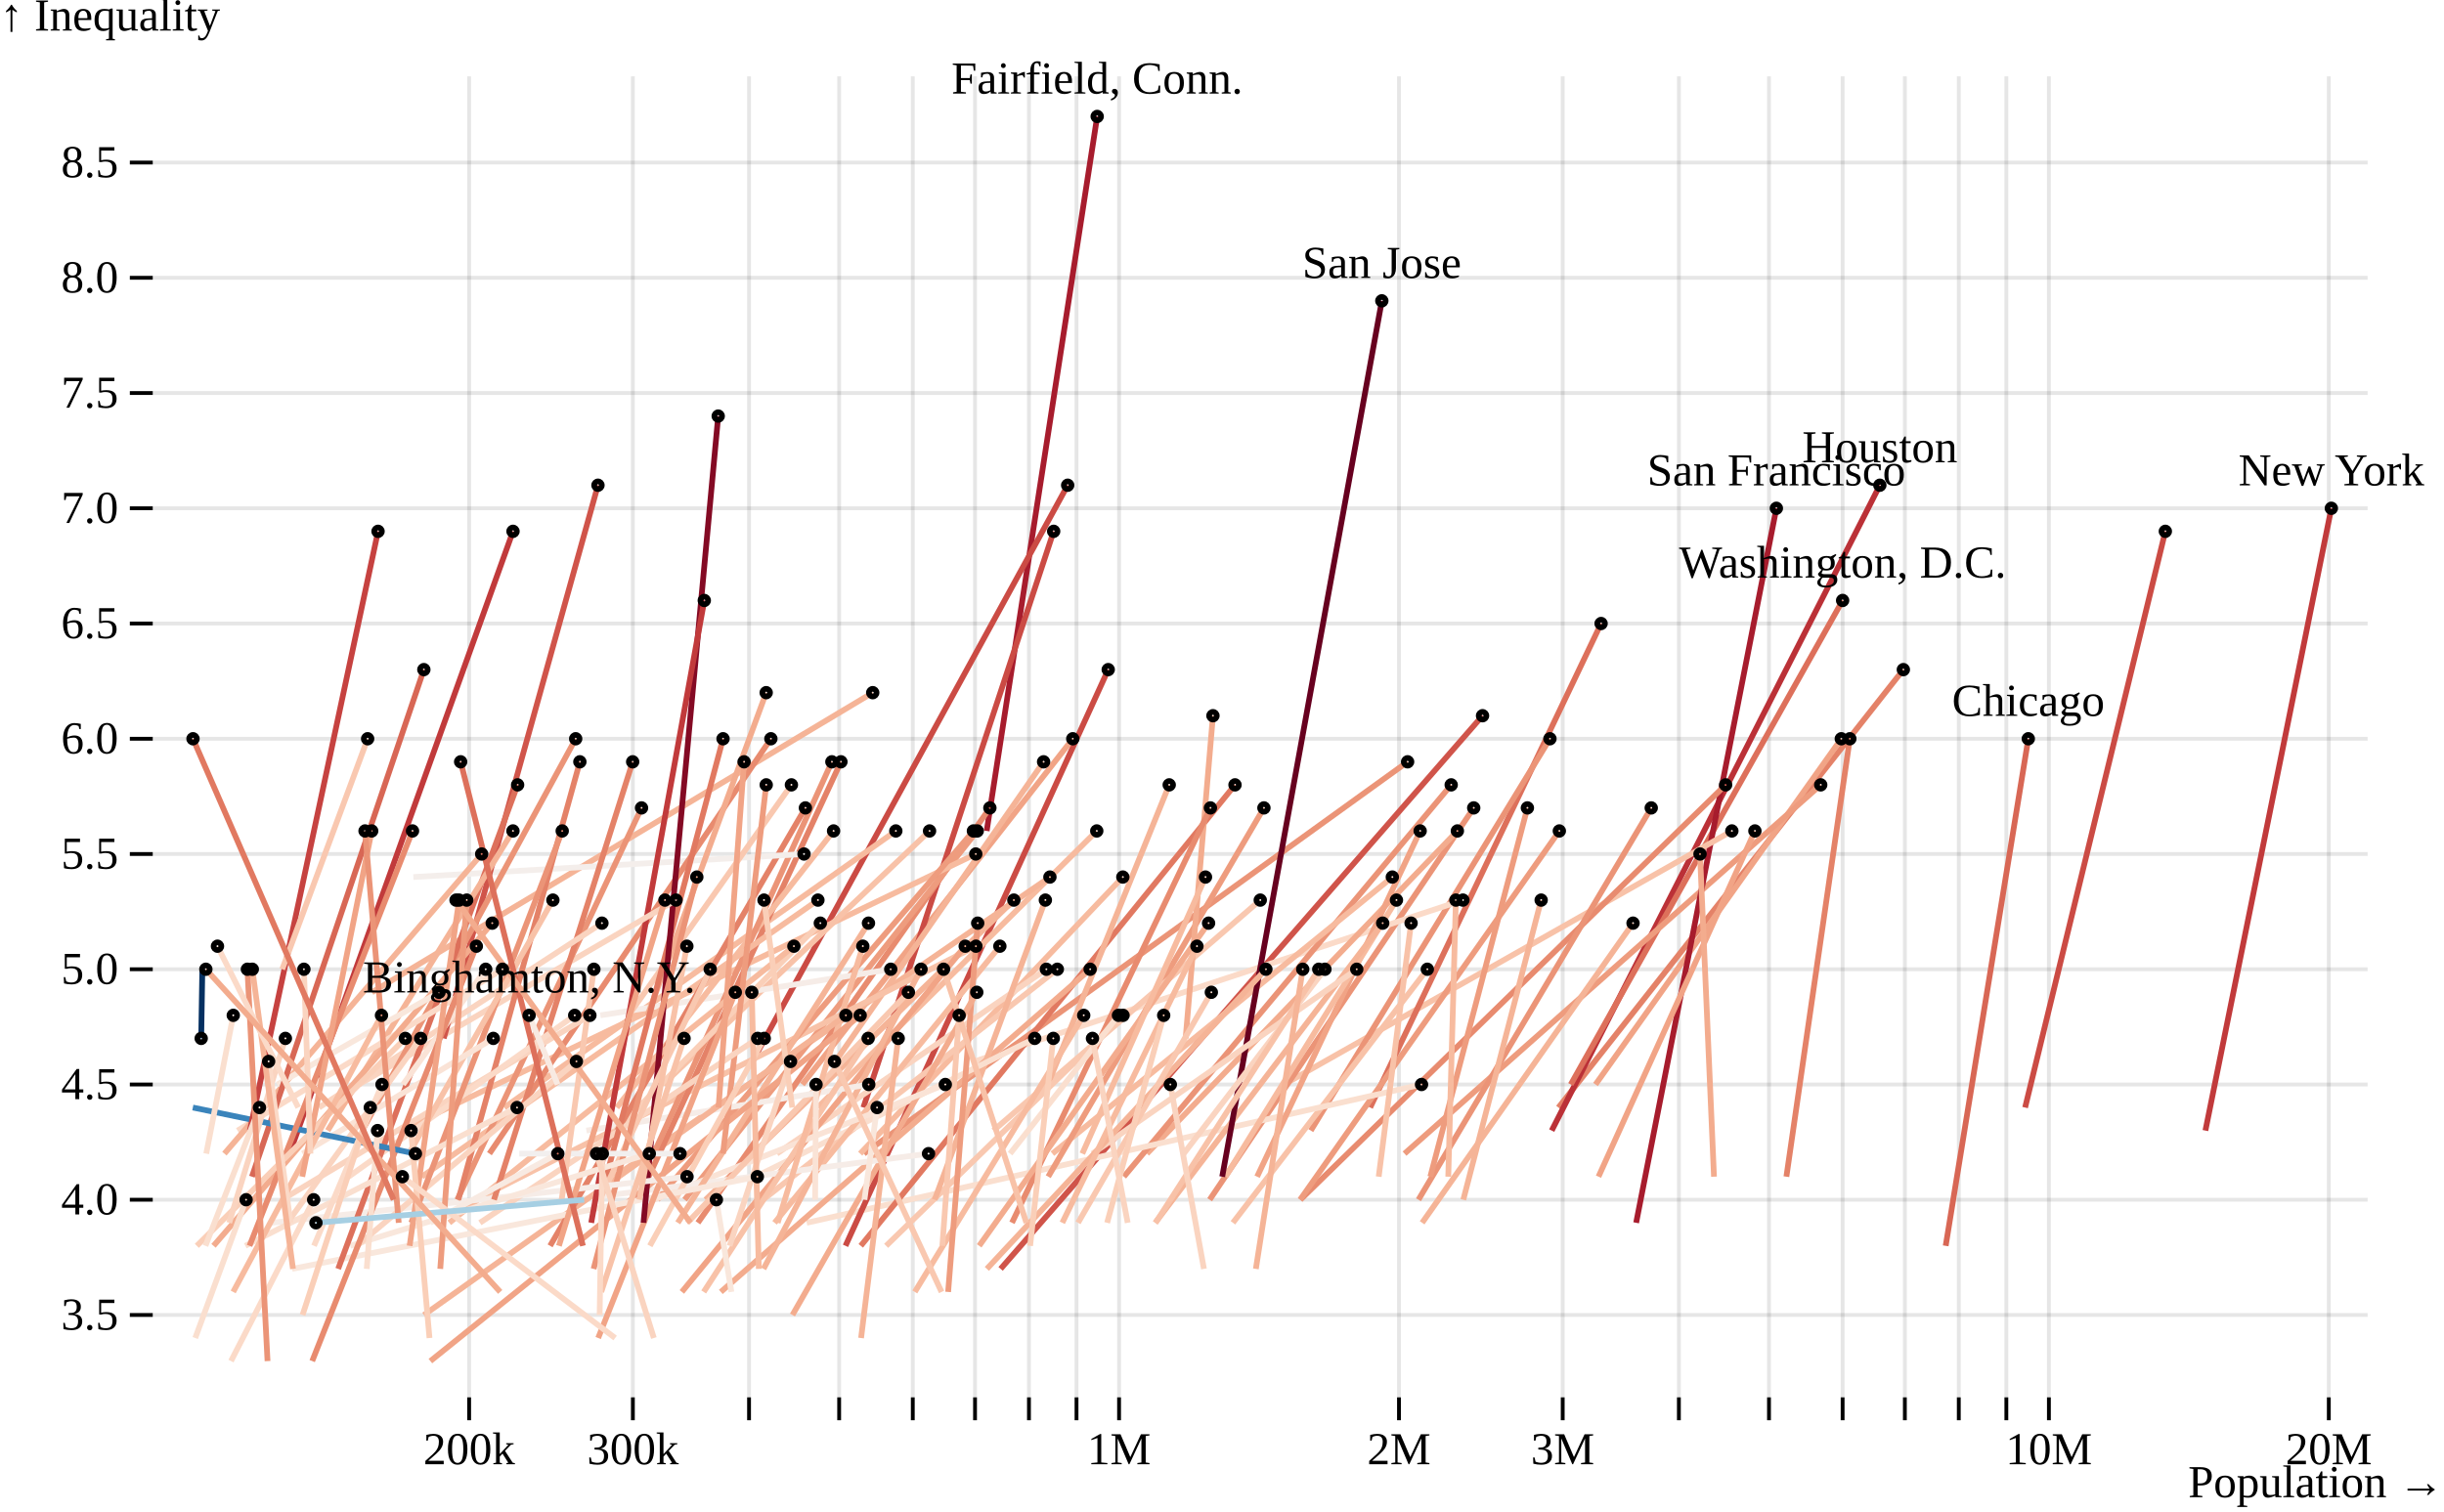
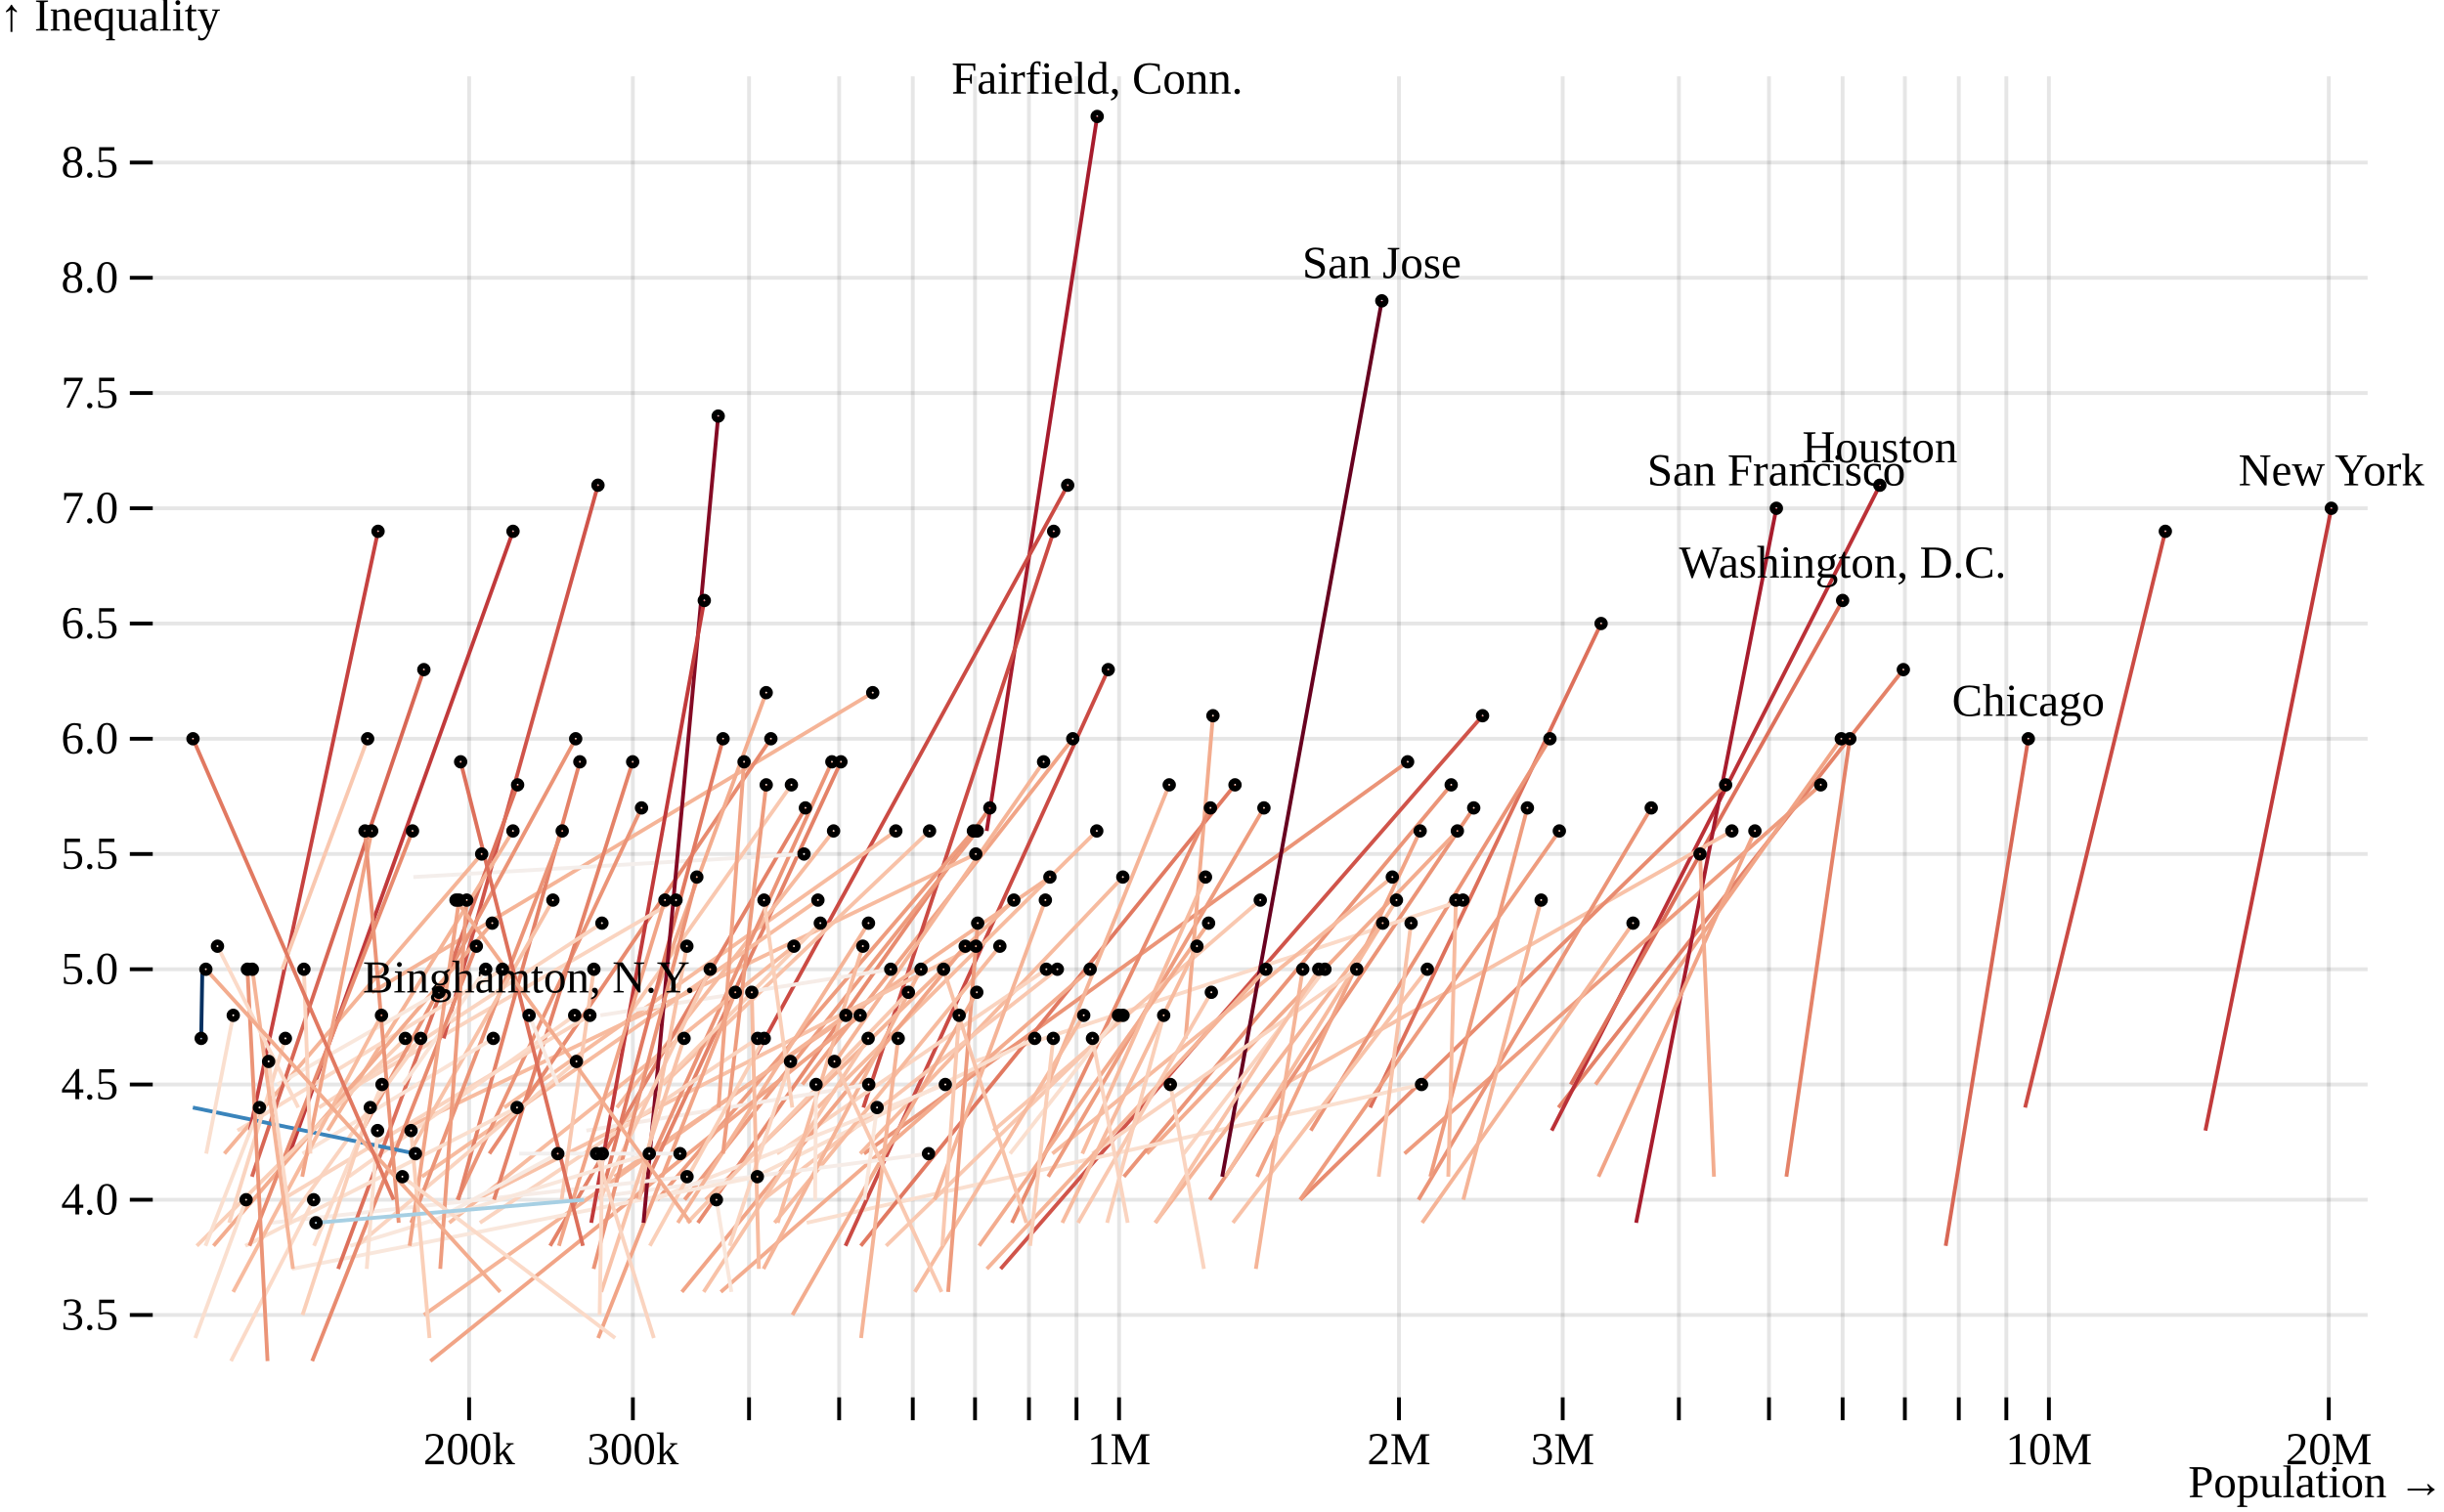
<svg xmlns="http://www.w3.org/2000/svg" class="plot" fill="currentColor" text-anchor="middle" width="640" height="396" viewBox="0 0 640 396">
  <g transform="translate(40,0)" fill="none" text-anchor="end">
    <g class="tick" opacity="1" transform="translate(0,344.4259)">
      <line stroke="currentColor" x2="-6" />
      <line stroke="currentColor" x2="580" stroke-opacity="0.1" />
      <text fill="currentColor" x="-9" dy="0.32em">3.5</text>
    </g>
    <g class="tick" opacity="1" transform="translate(0,314.2407)">
      <line stroke="currentColor" x2="-6" />
      <line stroke="currentColor" x2="580" stroke-opacity="0.1" />
      <text fill="currentColor" x="-9" dy="0.32em">4.0</text>
    </g>
    <g class="tick" opacity="1" transform="translate(0,284.0556)">
      <line stroke="currentColor" x2="-6" />
      <line stroke="currentColor" x2="580" stroke-opacity="0.1" />
      <text fill="currentColor" x="-9" dy="0.32em">4.5</text>
    </g>
    <g class="tick" opacity="1" transform="translate(0,253.8704)">
      <line stroke="currentColor" x2="-6" />
      <line stroke="currentColor" x2="580" stroke-opacity="0.1" />
      <text fill="currentColor" x="-9" dy="0.32em">5.0</text>
    </g>
    <g class="tick" opacity="1" transform="translate(0,223.6852)">
      <line stroke="currentColor" x2="-6" />
      <line stroke="currentColor" x2="580" stroke-opacity="0.1" />
      <text fill="currentColor" x="-9" dy="0.32em">5.5</text>
    </g>
    <g class="tick" opacity="1" transform="translate(0,193.5)">
      <line stroke="currentColor" x2="-6" />
      <line stroke="currentColor" x2="580" stroke-opacity="0.1" />
      <text fill="currentColor" x="-9" dy="0.32em">6.0</text>
    </g>
    <g class="tick" opacity="1" transform="translate(0,163.3148)">
      <line stroke="currentColor" x2="-6" />
      <line stroke="currentColor" x2="580" stroke-opacity="0.1" />
      <text fill="currentColor" x="-9" dy="0.32em">6.5</text>
    </g>
    <g class="tick" opacity="1" transform="translate(0,133.1296)">
      <line stroke="currentColor" x2="-6" />
      <line stroke="currentColor" x2="580" stroke-opacity="0.1" />
      <text fill="currentColor" x="-9" dy="0.32em">7.0</text>
    </g>
    <g class="tick" opacity="1" transform="translate(0,102.9444)">
      <line stroke="currentColor" x2="-6" />
      <line stroke="currentColor" x2="580" stroke-opacity="0.1" />
      <text fill="currentColor" x="-9" dy="0.32em">7.5</text>
    </g>
    <g class="tick" opacity="1" transform="translate(0,72.75926)">
      <line stroke="currentColor" x2="-6" />
      <line stroke="currentColor" x2="580" stroke-opacity="0.1" />
      <text fill="currentColor" x="-9" dy="0.32em">8.0</text>
    </g>
    <g class="tick" opacity="1" transform="translate(0,42.57407)">
      <line stroke="currentColor" x2="-6" />
      <line stroke="currentColor" x2="580" stroke-opacity="0.1" />
      <text fill="currentColor" x="-9" dy="0.32em">8.5</text>
    </g>
    <text fill="currentColor" transform="translate(-40,20)" dy="-1em" text-anchor="start">↑ Inequality</text>
  </g>
  <g transform="translate(0,366)" fill="none" text-anchor="middle">
    <g class="tick" opacity="1" transform="translate(122.851,0)">
      <line stroke="currentColor" y2="6" />
      <line stroke="currentColor" y2="-346" stroke-opacity="0.1" />
      <text fill="currentColor" y="9" dy="0.71em">200k</text>
    </g>
    <g class="tick" opacity="1" transform="translate(165.7278,0)">
      <line stroke="currentColor" y2="6" />
      <line stroke="currentColor" y2="-346" stroke-opacity="0.1" />
      <text fill="currentColor" y="9" dy="0.71em">300k</text>
    </g>
    <g class="tick" opacity="1" transform="translate(196.1494,0)">
      <line stroke="currentColor" y2="6" />
      <line stroke="currentColor" y2="-346" stroke-opacity="0.1" />
      <text fill="currentColor" y="9" dy="0.71em" />
    </g>
    <g class="tick" opacity="1" transform="translate(219.7463,0)">
      <line stroke="currentColor" y2="6" />
      <line stroke="currentColor" y2="-346" stroke-opacity="0.1" />
      <text fill="currentColor" y="9" dy="0.71em" />
    </g>
    <g class="tick" opacity="1" transform="translate(239.0263,0)">
      <line stroke="currentColor" y2="6" />
      <line stroke="currentColor" y2="-346" stroke-opacity="0.1" />
      <text fill="currentColor" y="9" dy="0.71em" />
    </g>
    <g class="tick" opacity="1" transform="translate(255.3273,0)">
      <line stroke="currentColor" y2="6" />
      <line stroke="currentColor" y2="-346" stroke-opacity="0.1" />
      <text fill="currentColor" y="9" dy="0.71em" />
    </g>
    <g class="tick" opacity="1" transform="translate(269.4479,0)">
      <line stroke="currentColor" y2="6" />
      <line stroke="currentColor" y2="-346" stroke-opacity="0.1" />
      <text fill="currentColor" y="9" dy="0.71em" />
    </g>
    <g class="tick" opacity="1" transform="translate(281.9031,0)">
      <line stroke="currentColor" y2="6" />
      <line stroke="currentColor" y2="-346" stroke-opacity="0.1" />
      <text fill="currentColor" y="9" dy="0.71em" />
    </g>
    <g class="tick" opacity="1" transform="translate(293.0447,0)">
      <line stroke="currentColor" y2="6" />
      <line stroke="currentColor" y2="-346" stroke-opacity="0.1" />
      <text fill="currentColor" y="9" dy="0.71em">1M</text>
    </g>
    <g class="tick" opacity="1" transform="translate(366.3432,0)">
      <line stroke="currentColor" y2="6" />
      <line stroke="currentColor" y2="-346" stroke-opacity="0.1" />
      <text fill="currentColor" y="9" dy="0.71em">2M</text>
    </g>
    <g class="tick" opacity="1" transform="translate(409.22,0)">
      <line stroke="currentColor" y2="6" />
      <line stroke="currentColor" y2="-346" stroke-opacity="0.1" />
      <text fill="currentColor" y="9" dy="0.71em">3M</text>
    </g>
    <g class="tick" opacity="1" transform="translate(439.6417,0)">
      <line stroke="currentColor" y2="6" />
      <line stroke="currentColor" y2="-346" stroke-opacity="0.1" />
      <text fill="currentColor" y="9" dy="0.71em" />
    </g>
    <g class="tick" opacity="1" transform="translate(463.2385,0)">
      <line stroke="currentColor" y2="6" />
      <line stroke="currentColor" y2="-346" stroke-opacity="0.1" />
      <text fill="currentColor" y="9" dy="0.71em" />
    </g>
    <g class="tick" opacity="1" transform="translate(482.5185,0)">
      <line stroke="currentColor" y2="6" />
      <line stroke="currentColor" y2="-346" stroke-opacity="0.1" />
      <text fill="currentColor" y="9" dy="0.71em" />
    </g>
    <g class="tick" opacity="1" transform="translate(498.8195,0)">
      <line stroke="currentColor" y2="6" />
      <line stroke="currentColor" y2="-346" stroke-opacity="0.1" />
      <text fill="currentColor" y="9" dy="0.71em" />
    </g>
    <g class="tick" opacity="1" transform="translate(512.9401,0)">
      <line stroke="currentColor" y2="6" />
      <line stroke="currentColor" y2="-346" stroke-opacity="0.1" />
      <text fill="currentColor" y="9" dy="0.71em" />
    </g>
    <g class="tick" opacity="1" transform="translate(525.3954,0)">
      <line stroke="currentColor" y2="6" />
      <line stroke="currentColor" y2="-346" stroke-opacity="0.1" />
      <text fill="currentColor" y="9" dy="0.71em" />
    </g>
    <g class="tick" opacity="1" transform="translate(536.5369,0)">
      <line stroke="currentColor" y2="6" />
      <line stroke="currentColor" y2="-346" stroke-opacity="0.1" />
      <text fill="currentColor" y="9" dy="0.71em">10M</text>
    </g>
    <g class="tick" opacity="1" transform="translate(609.8354,0)">
      <line stroke="currentColor" y2="6" />
      <line stroke="currentColor" y2="-346" stroke-opacity="0.1" />
      <text fill="currentColor" y="9" dy="0.71em">20M</text>
    </g>
    <text fill="currentColor" transform="translate(640,30)" dy="-0.32em" text-anchor="end">Population →</text>
  </g>
-   <g fill="none" stroke-width="1.5" stroke-miterlimit="1" transform="translate(0.5,0.5)">
+   <g fill="none" stroke-miterlimit="1" transform="translate(0.5,0.5)">
    <path d="M577.023,295.63L610,132.63" stroke="rgb(193, 58, 59)" />
    <path d="M529.808,289.593L566.528,138.667" stroke="rgb(203, 75, 68)" />
    <path d="M509.01,325.815L530.641,193" stroke="rgb(216, 103, 85)" />
    <path d="M407.604,289.593L497.921,174.889" stroke="rgb(228, 130, 104)" />
    <path d="M405.84,295.63L491.766,126.593" stroke="rgb(187, 49, 55)" />
    <path d="M467.296,307.704L483.91,193" stroke="rgb(228, 130, 104)" />
    <path d="M410.824,283.556L482.02,156.778" stroke="rgb(221, 112, 91)" />
    <path d="M417.308,283.556L481.67,193" stroke="rgb(241, 164, 134)" />
    <path d="M367.298,301.667L476.284,205.074" stroke="rgb(238, 156, 126)" />
    <path d="M427.953,319.778L464.669,132.63" stroke="rgb(167, 28, 45)" />
    <path d="M418.091,307.704L459.049,217.148" stroke="rgb(241, 164, 134)" />
    <path d="M335.724,283.556L453.016,217.148" stroke="rgb(248, 194, 168)" />
    <path d="M340.022,313.741L451.382,205.074" stroke="rgb(232, 139, 111)" />
    <path d="M448.335,307.704L444.676,223.185" stroke="rgb(243, 172, 142)" />
    <path d="M370.947,313.741L431.904,211.111" stroke="rgb(235, 148, 119)" />
    <path d="M371.91,319.778L427.134,241.296" stroke="rgb(245, 180, 151)" />
    <path d="M358.3,289.593L418.772,162.815" stroke="rgb(221, 112, 91)" />
    <path d="M339.955,313.741L407.836,217.148" stroke="rgb(238, 156, 126)" />
    <path d="M342.754,295.63L405.378,193" stroke="rgb(235, 148, 119)" />
    <path d="M382.69,313.741L403.077,235.259" stroke="rgb(245, 180, 151)" />
    <path d="M374.05,307.704L399.47,211.111" stroke="rgb(238, 156, 126)" />
    <path d="M261.529,331.852L387.727,186.963" stroke="rgb(208, 84, 74)" />
    <path d="M316.268,313.741L385.417,211.111" stroke="rgb(235, 148, 119)" />
    <path d="M254.646,277.519L382.586,235.259" stroke="rgb(251, 218, 200)" />
    <path d="M299.848,301.667L381.135,217.148" stroke="rgb(243, 172, 142)" />
    <path d="M378.753,307.704L380.747,235.259" stroke="rgb(247, 187, 159)" />
    <path d="M293.806,307.704L379.518,205.074" stroke="rgb(235, 148, 119)" />
    <path d="M322.359,319.778L373.27,253.37" stroke="rgb(248, 194, 168)" />
    <path d="M210.75,319.778L371.75,283.556" stroke="rgb(250, 223, 207)" />
    <path d="M328.691,307.704L371.39,217.148" stroke="rgb(241, 164, 134)" />
    <path d="M360.536,307.704L369.016,241.296" stroke="rgb(248, 194, 168)" />
    <path d="M225.747,301.667L368.104,199.037" stroke="rgb(235, 148, 119)" />
    <path d="M320.411,307.704L365.181,235.259" stroke="rgb(247, 187, 159)" />
    <path d="M275.085,301.667L364.104,229.222" stroke="rgb(247, 187, 159)" />
    <path d="M302.006,319.778L361.578,241.296" stroke="rgb(245, 180, 151)" />
    <path d="M319.554,307.704L361.353,78.296" stroke="rgb(103, 0, 31)" />
    <path d="M285.562,301.667L354.788,253.37" stroke="rgb(250, 212, 192)" />
    <path d="M309.481,301.667L346.455,253.37" stroke="rgb(250, 212, 192)" />
    <path d="M302.113,319.778L344.838,253.37" stroke="rgb(248, 194, 168)" />
    <path d="M328.367,331.852L340.643,253.37" stroke="rgb(245, 180, 151)" />
    <path d="M257.924,331.852L330.991,253.37" stroke="rgb(245, 180, 151)" />
    <path d="M273.994,307.704L330.479,211.111" stroke="rgb(238, 156, 126)" />
    <path d="M259.641,295.63L329.521,235.259" stroke="rgb(249, 200, 176)" />
    <path d="M224.908,325.815L322.904,205.074" stroke="rgb(225, 121, 97)" />
    <path d="M309.976,271.481L317.128,186.963" stroke="rgb(243, 172, 142)" />
    <path d="M281.802,319.778L316.709,259.407" stroke="rgb(249, 200, 176)" />
    <path d="M264.507,319.778L316.469,211.111" stroke="rgb(232, 139, 111)" />
    <path d="M255.909,325.815L315.985,241.296" stroke="rgb(243, 172, 142)" />
    <path d="M282.92,301.667L315.176,229.222" stroke="rgb(247, 187, 159)" />
    <path d="M277.684,319.778L312.937,247.333" stroke="rgb(247, 187, 159)" />
    <path d="M314.771,331.852L305.974,283.556" stroke="rgb(250, 212, 192)" />
    <path d="M273.88,283.556L305.679,205.074" stroke="rgb(245, 180, 151)" />
    <path d="M289.422,319.778L304.229,265.444" stroke="rgb(250, 207, 184)" />
    <path d="M231.551,325.815L293.586,265.444" stroke="rgb(249, 200, 176)" />
    <path d="M224.748,301.667L293.532,229.222" stroke="rgb(247, 187, 159)" />
    <path d="M264.01,301.667L292.392,265.444" stroke="rgb(250, 223, 207)" />
    <path d="M220.904,325.815L289.706,174.889" stroke="rgb(203, 75, 68)" />
    <path d="M257.88,217.148L286.816,30" stroke="rgb(167, 28, 45)" />
    <path d="M213.622,289.593L286.704,217.148" stroke="rgb(247, 187, 159)" />
    <path d="M294.805,319.778L285.582,271.481" stroke="rgb(250, 212, 192)" />
    <path d="M188.259,337.889L284.97,253.37" stroke="rgb(243, 172, 142)" />
    <path d="M239.054,337.889L283.287,265.444" stroke="rgb(247, 187, 159)" />
    <path d="M209.598,283.556L280.422,193" stroke="rgb(241, 164, 134)" />
    <path d="M196.545,277.519L279.091,126.593" stroke="rgb(203, 75, 68)" />
    <path d="M199.313,313.741L276.379,253.37" stroke="rgb(249, 200, 176)" />
    <path d="M225.587,289.593L275.42,138.667" stroke="rgb(203, 75, 68)" />
    <path d="M269.251,325.815L275.322,271.481" stroke="rgb(250, 207, 184)" />
    <path d="M160.396,307.704L274.437,229.222" stroke="rgb(245, 180, 151)" />
    <path d="M202.928,301.667L273.503,253.37" stroke="rgb(250, 212, 192)" />
    <path d="M244.255,313.741L273.248,235.259" stroke="rgb(245, 180, 151)" />
    <path d="M218.269,277.519L272.782,199.037" stroke="rgb(245, 180, 151)" />
    <path d="M197.328,307.704L270.456,271.481" stroke="rgb(250, 223, 207)" />
    <path d="M184.273,313.741L264.991,235.259" stroke="rgb(245, 180, 151)" />
    <path d="M202.334,319.778L261.331,247.333" stroke="rgb(247, 187, 159)" />
    <path d="M182.252,319.778L258.714,211.111" stroke="rgb(232, 139, 111)" />
    <path d="M247.785,337.889L255.525,241.296" stroke="rgb(238, 156, 126)" />
    <path d="M178.774,313.741L255.403,217.148" stroke="rgb(238, 156, 126)" />
    <path d="M207.018,343.926L255.287,259.407" stroke="rgb(243, 172, 142)" />
    <path d="M124.134,313.741L255.058,247.333" stroke="rgb(248, 194, 168)" />
    <path d="M104.416,295.63L255.024,223.185" stroke="rgb(247, 187, 159)" />
    <path d="M171.622,313.741L254.403,217.148" stroke="rgb(238, 156, 126)" />
    <path d="M178.058,337.889L252.256,247.333" stroke="rgb(241, 164, 134)" />
    <path d="M246.272,325.815L250.667,265.444" stroke="rgb(249, 200, 176)" />
    <path d="M170.756,313.741L247.043,283.556" stroke="rgb(250, 227, 214)" />
    <path d="M268.272,319.778L246.585,253.37" stroke="rgb(248, 194, 168)" />
    <path d="M173.138,283.556L242.917,217.148" stroke="rgb(248, 194, 168)" />
    <path d="M149.892,313.741L242.649,301.667" stroke="rgb(246, 236, 231)" />
    <path d="M199.44,331.852L240.688,253.37" stroke="rgb(245, 180, 151)" />
    <path d="M179.485,319.778L237.375,259.407" stroke="rgb(249, 200, 176)" />
    <path d="M224.988,349.963L234.706,271.481" stroke="rgb(245, 180, 151)" />
    <path d="M131.561,289.593L234.085,217.148" stroke="rgb(247, 187, 159)" />
    <path d="M156.717,265.444L232.757,253.37" stroke="rgb(246, 236, 231)" />
    <path d="M225.866,313.741L229.178,289.593" stroke="rgb(249, 231, 220)" />
    <path d="M96.887,259.407L228.037,180.926" stroke="rgb(245, 180, 151)" />
    <path d="M153.063,295.63L226.996,283.556" stroke="rgb(246, 236, 231)" />
    <path d="M176.992,319.778L226.924,241.296" stroke="rgb(245, 180, 151)" />
    <path d="M183.771,337.889L226.837,271.481" stroke="rgb(248, 194, 168)" />
    <path d="M203.15,319.778L225.444,247.333" stroke="rgb(247, 187, 159)" />
    <path d="M112.203,356L224.751,265.444" stroke="rgb(241, 164, 134)" />
    <path d="M110.502,343.926L221.007,265.444" stroke="rgb(245, 180, 151)" />
    <path d="M166.559,313.741L219.709,199.037" stroke="rgb(228, 130, 104)" />
    <path d="M246.059,337.889L218.012,277.519" stroke="rgb(249, 200, 176)" />
    <path d="M161.021,289.593L217.784,217.148" stroke="rgb(247, 187, 159)" />
    <path d="M170.689,301.667L217.342,199.037" stroke="rgb(235, 148, 119)" />
    <path d="M160.654,295.63L214.316,241.296" stroke="rgb(250, 207, 184)" />
    <path d="M109.968,307.704L213.684,235.259" stroke="rgb(247, 187, 159)" />
    <path d="M212.95,313.741L213.198,283.556" stroke="rgb(250, 227, 214)" />
    <path d="M143.552,325.815L210.406,211.111" stroke="rgb(228, 130, 104)" />
    <path d="M107.746,229.222L210.045,223.185" stroke="rgb(244, 238, 235)" />
    <path d="M117.149,319.778L207.39,247.333" stroke="rgb(247, 187, 159)" />
    <path d="M164.094,265.444L206.742,205.074" stroke="rgb(249, 200, 176)" />
    <path d="M190.559,325.815L206.509,277.519" stroke="rgb(250, 212, 192)" />
    <path d="M127.661,301.667L201.367,193" stroke="rgb(232, 139, 111)" />
    <path d="M188.825,301.667L200.147,205.074" stroke="rgb(238, 156, 126)" />
    <path d="M169.07,265.444L200.137,180.926" stroke="rgb(243, 172, 142)" />
    <path d="M169.68,325.815L199.627,271.481" stroke="rgb(250, 207, 184)" />
    <path d="M206.971,289.593L199.565,235.259" stroke="rgb(250, 207, 184)" />
    <path d="M125.168,319.778L197.91,271.481" stroke="rgb(250, 212, 192)" />
    <path d="M75.98,331.852L197.822,307.704" stroke="rgb(249, 231, 220)" />
    <path d="M198.209,331.852L196.362,259.407" stroke="rgb(247, 187, 159)" />
    <path d="M187.662,289.593L194.346,199.037" stroke="rgb(241, 164, 134)" />
    <path d="M156.142,349.963L192.049,259.407" stroke="rgb(241, 164, 134)" />
    <path d="M156.678,313.741L188.84,193" stroke="rgb(225, 121, 97)" />
    <path d="M168.011,319.778L187.573,108.481" stroke="rgb(132, 10, 36)" />
    <path d="M191.029,337.889L187.102,313.741" stroke="rgb(249, 231, 220)" />
    <path d="M156.525,313.741L185.481,253.37" stroke="rgb(249, 200, 176)" />
    <path d="M154.321,319.778L183.93,156.778" stroke="rgb(193, 58, 59)" />
    <path d="M154.944,331.852L181.973,229.222" stroke="rgb(235, 148, 119)" />
    <path d="M70.513,319.778L179.409,307.704" stroke="rgb(246, 236, 231)" />
    <path d="M166.906,313.741L179.368,247.333" stroke="rgb(248, 194, 168)" />
    <path d="M156.946,337.889L178.628,271.481" stroke="rgb(248, 194, 168)" />
    <path d="M135.462,301.667L177.575,301.667" stroke="rgb(242, 239, 238)" />
    <path d="M93.469,283.556L176.521,235.259" stroke="rgb(250, 212, 192)" />
    <path d="M145.863,325.815L173.627,235.259" stroke="rgb(241, 164, 134)" />
    <path d="M91.222,325.815L169.527,301.667" stroke="rgb(249, 231, 220)" />
    <path d="M119.239,313.741L167.495,211.111" stroke="rgb(235, 148, 119)" />
    <path d="M128.861,313.741L165.176,199.037" stroke="rgb(228, 130, 104)" />
    <path d="M156.525,343.926L157.229,301.667" stroke="rgb(251, 218, 200)" />
    <path d="M83.035,289.593L157.124,241.296" stroke="rgb(250, 212, 192)" />
    <path d="M115.695,271.481L156.087,126.593" stroke="rgb(208, 84, 74)" />
    <path d="M170.722,349.963L155.713,301.667" stroke="rgb(250, 212, 192)" />
    <path d="M146.58,313.741L155.016,253.37" stroke="rgb(249, 200, 176)" />
    <path d="M73.324,313.741L153.973,265.444" stroke="rgb(250, 212, 192)" />
    <path d="M119.511,313.741L151.347,199.037" stroke="rgb(228, 130, 104)" />
    <path d="M92.982,325.815L150.44,277.519" stroke="rgb(250, 212, 192)" />
    <path d="M94.368,295.63L150.251,193" stroke="rgb(235, 148, 119)" />
    <path d="M90.795,307.704L149.993,265.444" stroke="rgb(251, 218, 200)" />
    <path d="M107.198,319.778L146.727,217.148" stroke="rgb(235, 148, 119)" />
    <path d="M112.203,319.778L145.568,301.667" stroke="rgb(248, 234, 226)" />
    <path d="M106.586,301.667L144.284,235.259" stroke="rgb(248, 194, 168)" />
    <path d="M145.524,283.556L138.056,265.444" stroke="rgb(248, 234, 226)" />
    <path d="M88.052,331.852L135.045,205.074" stroke="rgb(221, 112, 91)" />
    <path d="M63.74,325.815L134.904,289.593" stroke="rgb(250, 223, 207)" />
    <path d="M75.322,301.667L133.839,138.667" stroke="rgb(193, 58, 59)" />
    <path d="M85.311,295.63L133.824,217.148" stroke="rgb(245, 180, 151)" />
    <path d="M61.696,295.63L131.087,253.37" stroke="rgb(251, 218, 200)" />
    <path d="M78.731,301.667L128.68,271.481" stroke="rgb(250, 227, 214)" />
    <path d="M55.414,325.815L128.396,241.296" stroke="rgb(243, 172, 142)" />
    <path d="M105.041,283.556L126.683,253.37" stroke="rgb(250, 227, 214)" />
    <path d="M58.263,301.667L125.639,223.185" stroke="rgb(245, 180, 151)" />
    <path d="M81.257,356L124.238,247.333" stroke="rgb(232, 139, 111)" />
    <path d="M114.79,331.852L121.715,235.259" stroke="rgb(238, 156, 126)" />
    <path d="M152.15,325.815L120.129,199.037" stroke="rgb(221, 112, 91)" />
    <path d="M106.77,325.815L119.719,235.259" stroke="rgb(241, 164, 134)" />
    <path d="M180.313,319.778L118.919,235.259" stroke="rgb(243, 172, 142)" />
    <path d="M72.141,283.556L114.466,259.407" stroke="rgb(249, 231, 220)" />
    <path d="M65.474,307.704L110.492,174.889" stroke="rgb(216, 103, 85)" />
    <path d="M74.743,319.778L109.658,271.481" stroke="rgb(250, 212, 192)" />
    <path d="M50,289.593L108.288,301.667" stroke="rgb(58, 132, 187)" />
    <path d="M64.839,325.815L107.52,217.148" stroke="rgb(232, 139, 111)" />
    <path d="M111.97,349.963L107.142,295.63" stroke="rgb(250, 207, 184)" />
    <path d="M51.043,325.815L105.642,271.481" stroke="rgb(250, 207, 184)" />
    <path d="M160.58,349.963L104.87,307.704" stroke="rgb(251, 218, 200)" />
    <path d="M81.724,325.815L99.537,283.556" stroke="rgb(251, 218, 200)" />
    <path d="M60.564,337.889L99.399,265.444" stroke="rgb(247, 187, 159)" />
    <path d="M64.93,295.63L98.497,138.667" stroke="rgb(198, 66, 64)" />
    <path d="M95.533,331.852L98.371,295.63" stroke="rgb(250, 223, 207)" />
    <path d="M78.651,307.704L96.832,217.148" stroke="rgb(241, 164, 134)" />
    <path d="M78.731,343.926L96.464,289.593" stroke="rgb(250, 207, 184)" />
    <path d="M73.408,253.37L95.772,193" stroke="rgb(249, 200, 176)" />
    <path d="M103.914,319.778L95.091,217.148" stroke="rgb(235, 148, 119)" />
    <path d="M152.468,313.741L82.232,319.778" stroke="rgb(166, 207, 227)" />
    <path d="M59.993,356L81.637,313.741" stroke="rgb(251, 218, 200)" />
    <path d="M80.788,301.667L79.082,253.37" stroke="rgb(250, 212, 192)" />
    <path d="M59.515,319.778L74.235,271.481" stroke="rgb(250, 212, 192)" />
    <path d="M75.57,319.778L69.844,277.519" stroke="rgb(251, 218, 200)" />
    <path d="M53.302,325.815L67.445,289.593" stroke="rgb(250, 223, 207)" />
    <path d="M76.226,331.852L65.574,253.37" stroke="rgb(245, 180, 151)" />
    <path d="M69.559,356L64.288,253.37" stroke="rgb(235, 148, 119)" />
    <path d="M50.627,349.963L63.941,313.741" stroke="rgb(250, 223, 207)" />
    <path d="M53.505,301.667L60.584,265.444" stroke="rgb(250, 223, 207)" />
    <path d="M77.607,289.593L56.449,247.333" stroke="rgb(251, 218, 200)" />
    <path d="M130.489,337.889L53.406,253.37" stroke="rgb(243, 172, 142)" />
    <path d="M52.486,253.37L52.185,271.481" stroke="rgb(5, 48, 97)" />
    <path d="M102.583,313.741L50.039,193" stroke="rgb(225, 121, 97)" />
  </g>
  <g fill="none" stroke="currentColor" stroke-width="1.5" transform="translate(0.5,0.5)">
    <circle cx="610" cy="132.63" r="1" />
    <circle cx="566.528" cy="138.667" r="1" />
    <circle cx="530.641" cy="193" r="1" />
    <circle cx="497.921" cy="174.889" r="1" />
    <circle cx="491.766" cy="126.593" r="1" />
    <circle cx="483.91" cy="193" r="1" />
    <circle cx="482.02" cy="156.778" r="1" />
    <circle cx="481.67" cy="193" r="1" />
    <circle cx="476.284" cy="205.074" r="1" />
    <circle cx="464.669" cy="132.63" r="1" />
    <circle cx="459.049" cy="217.148" r="1" />
    <circle cx="453.016" cy="217.148" r="1" />
    <circle cx="451.382" cy="205.074" r="1" />
    <circle cx="444.676" cy="223.185" r="1" />
    <circle cx="431.904" cy="211.111" r="1" />
    <circle cx="427.134" cy="241.296" r="1" />
    <circle cx="418.772" cy="162.815" r="1" />
    <circle cx="407.836" cy="217.148" r="1" />
    <circle cx="405.378" cy="193" r="1" />
    <circle cx="403.077" cy="235.259" r="1" />
    <circle cx="399.47" cy="211.111" r="1" />
    <circle cx="387.727" cy="186.963" r="1" />
    <circle cx="385.417" cy="211.111" r="1" />
    <circle cx="382.586" cy="235.259" r="1" />
    <circle cx="381.135" cy="217.148" r="1" />
    <circle cx="380.747" cy="235.259" r="1" />
    <circle cx="379.518" cy="205.074" r="1" />
    <circle cx="373.27" cy="253.37" r="1" />
    <circle cx="371.75" cy="283.556" r="1" />
    <circle cx="371.39" cy="217.148" r="1" />
    <circle cx="369.016" cy="241.296" r="1" />
    <circle cx="368.104" cy="199.037" r="1" />
    <circle cx="365.181" cy="235.259" r="1" />
    <circle cx="364.104" cy="229.222" r="1" />
    <circle cx="361.578" cy="241.296" r="1" />
    <circle cx="361.353" cy="78.296" r="1" />
    <circle cx="354.788" cy="253.37" r="1" />
    <circle cx="346.455" cy="253.37" r="1" />
    <circle cx="344.838" cy="253.37" r="1" />
    <circle cx="340.643" cy="253.37" r="1" />
    <circle cx="330.991" cy="253.37" r="1" />
    <circle cx="330.479" cy="211.111" r="1" />
    <circle cx="329.521" cy="235.259" r="1" />
    <circle cx="322.904" cy="205.074" r="1" />
    <circle cx="317.128" cy="186.963" r="1" />
    <circle cx="316.709" cy="259.407" r="1" />
    <circle cx="316.469" cy="211.111" r="1" />
    <circle cx="315.985" cy="241.296" r="1" />
    <circle cx="315.176" cy="229.222" r="1" />
    <circle cx="312.937" cy="247.333" r="1" />
    <circle cx="305.974" cy="283.556" r="1" />
    <circle cx="305.679" cy="205.074" r="1" />
    <circle cx="304.229" cy="265.444" r="1" />
    <circle cx="293.586" cy="265.444" r="1" />
    <circle cx="293.532" cy="229.222" r="1" />
    <circle cx="292.392" cy="265.444" r="1" />
    <circle cx="289.706" cy="174.889" r="1" />
    <circle cx="286.816" cy="30" r="1" />
    <circle cx="286.704" cy="217.148" r="1" />
    <circle cx="285.582" cy="271.481" r="1" />
    <circle cx="284.97" cy="253.37" r="1" />
    <circle cx="283.287" cy="265.444" r="1" />
    <circle cx="280.422" cy="193" r="1" />
    <circle cx="279.091" cy="126.593" r="1" />
    <circle cx="276.379" cy="253.37" r="1" />
    <circle cx="275.42" cy="138.667" r="1" />
    <circle cx="275.322" cy="271.481" r="1" />
    <circle cx="274.437" cy="229.222" r="1" />
    <circle cx="273.503" cy="253.37" r="1" />
    <circle cx="273.248" cy="235.259" r="1" />
    <circle cx="272.782" cy="199.037" r="1" />
    <circle cx="270.456" cy="271.481" r="1" />
    <circle cx="264.991" cy="235.259" r="1" />
    <circle cx="261.331" cy="247.333" r="1" />
    <circle cx="258.714" cy="211.111" r="1" />
    <circle cx="255.525" cy="241.296" r="1" />
    <circle cx="255.403" cy="217.148" r="1" />
    <circle cx="255.287" cy="259.407" r="1" />
    <circle cx="255.058" cy="247.333" r="1" />
    <circle cx="255.024" cy="223.185" r="1" />
    <circle cx="254.403" cy="217.148" r="1" />
    <circle cx="252.256" cy="247.333" r="1" />
    <circle cx="250.667" cy="265.444" r="1" />
    <circle cx="247.043" cy="283.556" r="1" />
    <circle cx="246.585" cy="253.37" r="1" />
    <circle cx="242.917" cy="217.148" r="1" />
    <circle cx="242.649" cy="301.667" r="1" />
    <circle cx="240.688" cy="253.37" r="1" />
    <circle cx="237.375" cy="259.407" r="1" />
    <circle cx="234.706" cy="271.481" r="1" />
    <circle cx="234.085" cy="217.148" r="1" />
    <circle cx="232.757" cy="253.37" r="1" />
    <circle cx="229.178" cy="289.593" r="1" />
    <circle cx="228.037" cy="180.926" r="1" />
    <circle cx="226.996" cy="283.556" r="1" />
    <circle cx="226.924" cy="241.296" r="1" />
    <circle cx="226.837" cy="271.481" r="1" />
    <circle cx="225.444" cy="247.333" r="1" />
    <circle cx="224.751" cy="265.444" r="1" />
    <circle cx="221.007" cy="265.444" r="1" />
    <circle cx="219.709" cy="199.037" r="1" />
    <circle cx="218.012" cy="277.519" r="1" />
    <circle cx="217.784" cy="217.148" r="1" />
    <circle cx="217.342" cy="199.037" r="1" />
    <circle cx="214.316" cy="241.296" r="1" />
    <circle cx="213.684" cy="235.259" r="1" />
    <circle cx="213.198" cy="283.556" r="1" />
    <circle cx="210.406" cy="211.111" r="1" />
    <circle cx="210.045" cy="223.185" r="1" />
    <circle cx="207.39" cy="247.333" r="1" />
    <circle cx="206.742" cy="205.074" r="1" />
    <circle cx="206.509" cy="277.519" r="1" />
    <circle cx="201.367" cy="193" r="1" />
    <circle cx="200.147" cy="205.074" r="1" />
    <circle cx="200.137" cy="180.926" r="1" />
    <circle cx="199.627" cy="271.481" r="1" />
    <circle cx="199.565" cy="235.259" r="1" />
    <circle cx="197.91" cy="271.481" r="1" />
    <circle cx="197.822" cy="307.704" r="1" />
    <circle cx="196.362" cy="259.407" r="1" />
    <circle cx="194.346" cy="199.037" r="1" />
    <circle cx="192.049" cy="259.407" r="1" />
    <circle cx="188.84" cy="193" r="1" />
    <circle cx="187.573" cy="108.481" r="1" />
    <circle cx="187.102" cy="313.741" r="1" />
    <circle cx="185.481" cy="253.37" r="1" />
    <circle cx="183.93" cy="156.778" r="1" />
    <circle cx="181.973" cy="229.222" r="1" />
    <circle cx="179.409" cy="307.704" r="1" />
    <circle cx="179.368" cy="247.333" r="1" />
    <circle cx="178.628" cy="271.481" r="1" />
    <circle cx="177.575" cy="301.667" r="1" />
    <circle cx="176.521" cy="235.259" r="1" />
    <circle cx="173.627" cy="235.259" r="1" />
    <circle cx="169.527" cy="301.667" r="1" />
    <circle cx="167.495" cy="211.111" r="1" />
    <circle cx="165.176" cy="199.037" r="1" />
    <circle cx="157.229" cy="301.667" r="1" />
    <circle cx="157.124" cy="241.296" r="1" />
    <circle cx="156.087" cy="126.593" r="1" />
    <circle cx="155.713" cy="301.667" r="1" />
    <circle cx="155.016" cy="253.37" r="1" />
    <circle cx="153.973" cy="265.444" r="1" />
    <circle cx="151.347" cy="199.037" r="1" />
    <circle cx="150.44" cy="277.519" r="1" />
    <circle cx="150.251" cy="193" r="1" />
    <circle cx="149.993" cy="265.444" r="1" />
    <circle cx="146.727" cy="217.148" r="1" />
    <circle cx="145.568" cy="301.667" r="1" />
    <circle cx="144.284" cy="235.259" r="1" />
    <circle cx="138.056" cy="265.444" r="1" />
    <circle cx="135.045" cy="205.074" r="1" />
    <circle cx="134.904" cy="289.593" r="1" />
    <circle cx="133.839" cy="138.667" r="1" />
    <circle cx="133.824" cy="217.148" r="1" />
    <circle cx="131.087" cy="253.37" r="1" />
    <circle cx="128.68" cy="271.481" r="1" />
    <circle cx="128.396" cy="241.296" r="1" />
    <circle cx="126.683" cy="253.37" r="1" />
    <circle cx="125.639" cy="223.185" r="1" />
    <circle cx="124.238" cy="247.333" r="1" />
    <circle cx="121.715" cy="235.259" r="1" />
    <circle cx="120.129" cy="199.037" r="1" />
    <circle cx="119.719" cy="235.259" r="1" />
    <circle cx="118.919" cy="235.259" r="1" />
    <circle cx="114.466" cy="259.407" r="1" />
    <circle cx="110.492" cy="174.889" r="1" />
    <circle cx="109.658" cy="271.481" r="1" />
    <circle cx="108.288" cy="301.667" r="1" />
    <circle cx="107.52" cy="217.148" r="1" />
    <circle cx="107.142" cy="295.63" r="1" />
    <circle cx="105.642" cy="271.481" r="1" />
    <circle cx="104.87" cy="307.704" r="1" />
    <circle cx="99.537" cy="283.556" r="1" />
    <circle cx="99.399" cy="265.444" r="1" />
    <circle cx="98.497" cy="138.667" r="1" />
    <circle cx="98.371" cy="295.63" r="1" />
    <circle cx="96.832" cy="217.148" r="1" />
    <circle cx="96.464" cy="289.593" r="1" />
    <circle cx="95.772" cy="193" r="1" />
    <circle cx="95.091" cy="217.148" r="1" />
    <circle cx="82.232" cy="319.778" r="1" />
    <circle cx="81.637" cy="313.741" r="1" />
    <circle cx="79.082" cy="253.37" r="1" />
    <circle cx="74.235" cy="271.481" r="1" />
    <circle cx="69.844" cy="277.519" r="1" />
    <circle cx="67.445" cy="289.593" r="1" />
    <circle cx="65.574" cy="253.37" r="1" />
    <circle cx="64.288" cy="253.37" r="1" />
    <circle cx="63.941" cy="313.741" r="1" />
    <circle cx="60.584" cy="265.444" r="1" />
    <circle cx="56.449" cy="247.333" r="1" />
    <circle cx="53.406" cy="253.37" r="1" />
    <circle cx="52.185" cy="271.481" r="1" />
    <circle cx="50.039" cy="193" r="1" />
  </g>
  <g transform="translate(0.5,0.5)">
    <text dy="-6" x="610" y="132.63">New York</text>
    <text dy="-6" x="530.641" y="193">Chicago</text>
    <text dy="-6" x="491.766" y="126.593">Houston</text>
    <text dy="-6" x="482.02" y="156.778">Washington, D.C.</text>
    <text dy="-6" x="464.669" y="132.63">San Francisco</text>
    <text dy="-6" x="361.353" y="78.296">San Jose</text>
    <text dy="-6" x="286.816" y="30">Fairfield, Conn.</text>
    <text dy="-6" x="138.056" y="265.444">Binghamton, N.Y.</text>
  </g>
</svg>
